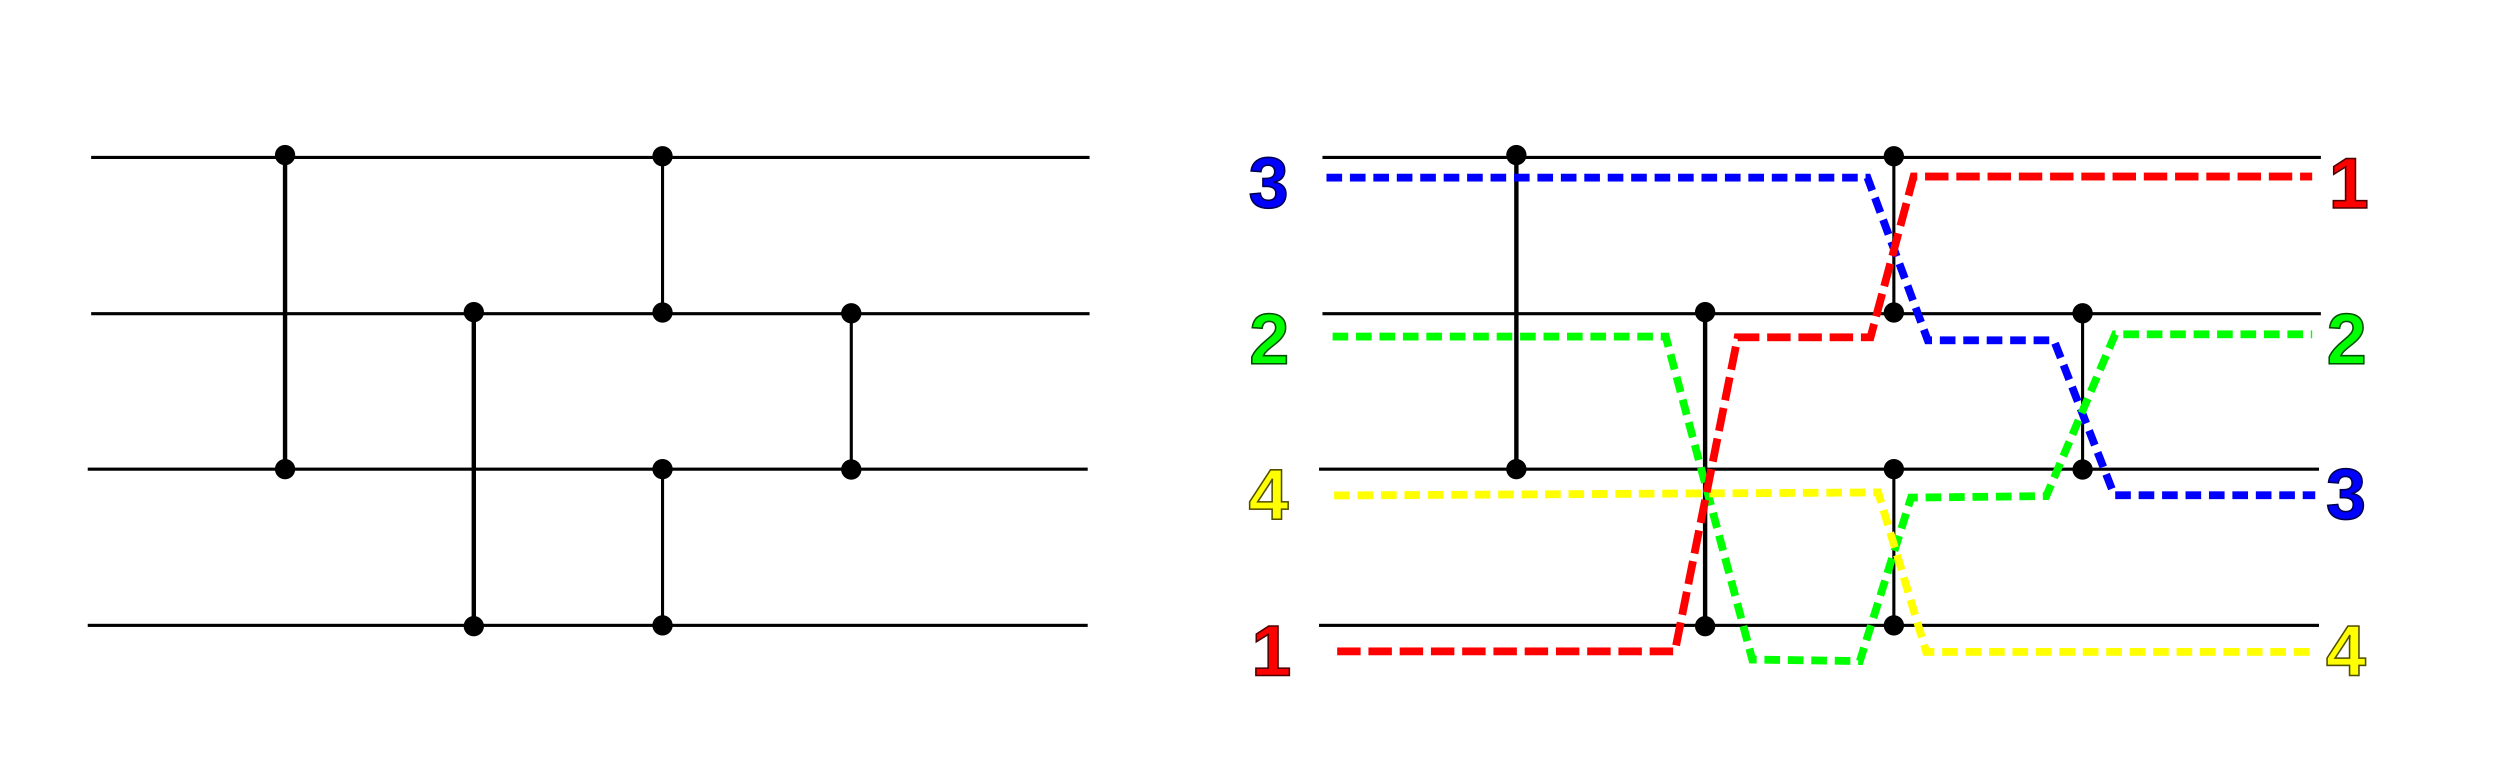
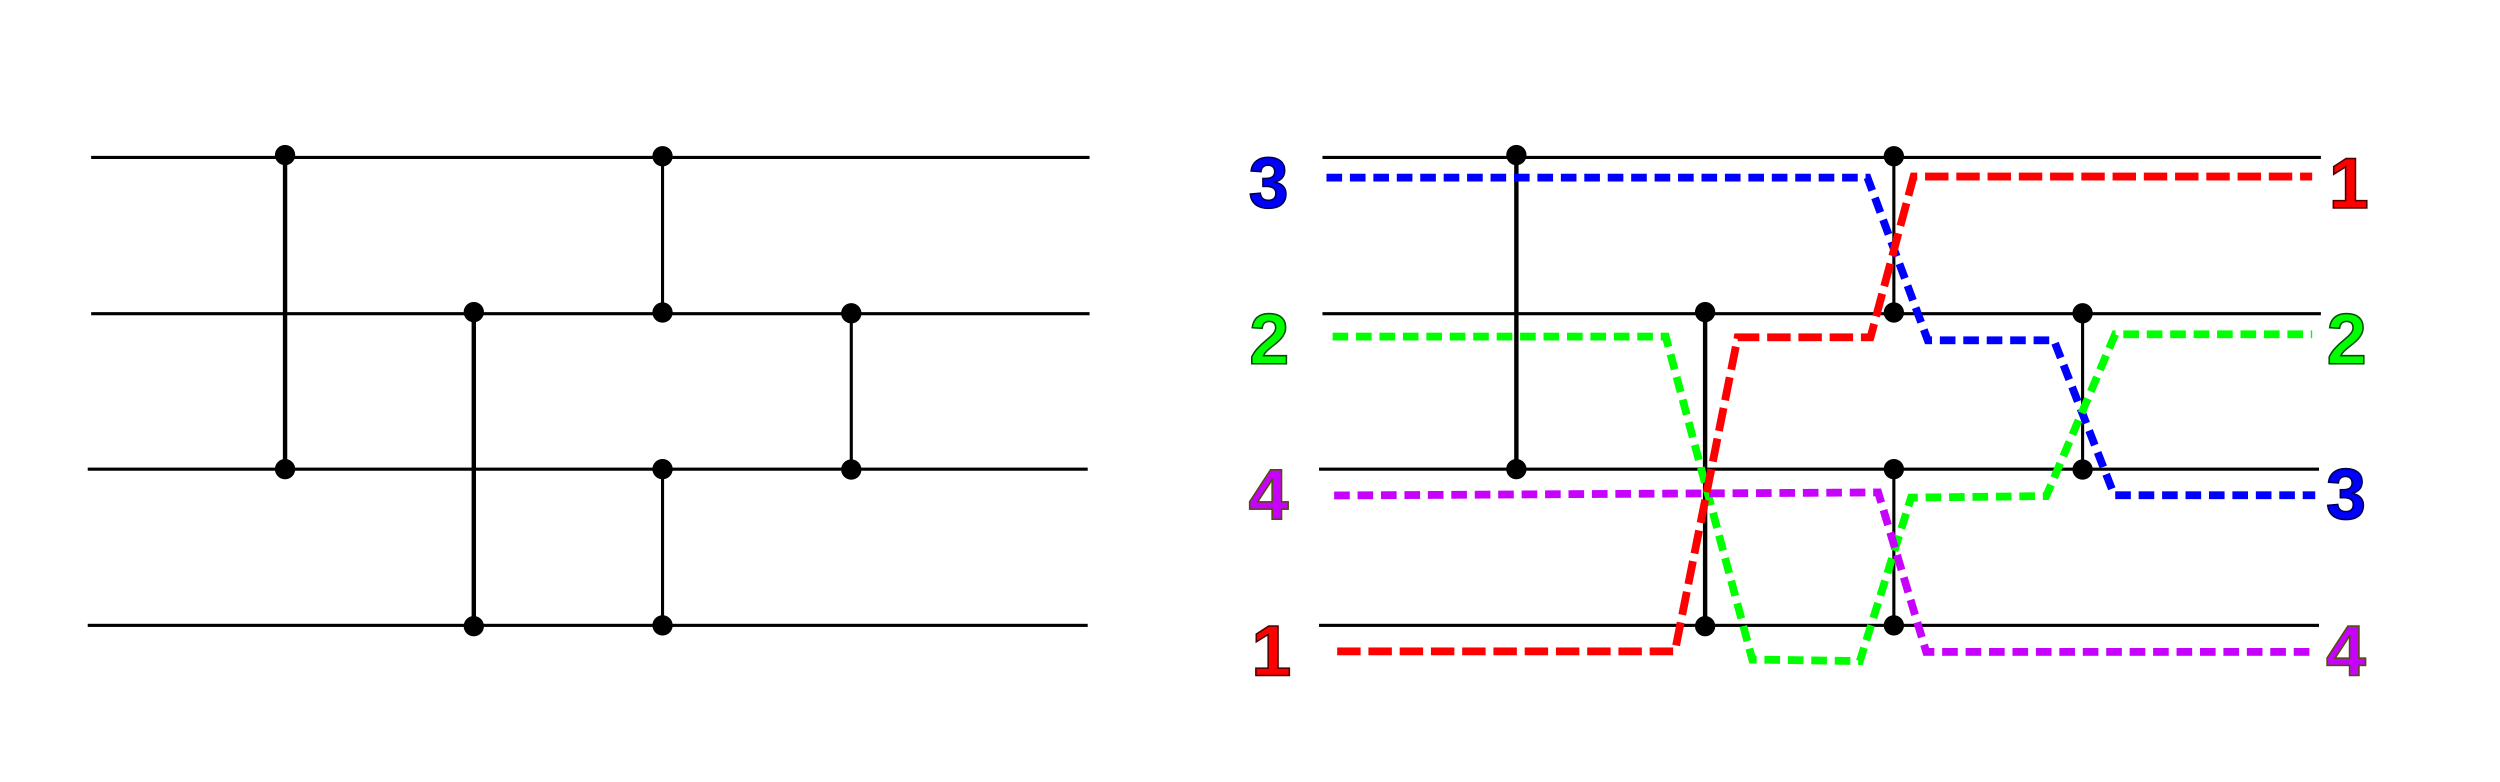
<svg xmlns="http://www.w3.org/2000/svg" width="1600" height="500" id="svg2" version="1.0">
  <defs id="defs4" />
  <g id="layer1">
    <g id="g2181" transform="translate(-1.678945,-0.2499975)">
      <path id="path2160" d="M 60.014,101 C 699,101 699,101 699,101" style="fill:none;fill-rule:evenodd;stroke:#000000;stroke-width:2;stroke-linecap:butt;stroke-linejoin:miter;stroke-miterlimit:4;stroke-dasharray:none;stroke-opacity:1" />
      <path id="path2170" d="M 60.014,201 C 699,201 699,201 699,201" style="fill:none;fill-rule:evenodd;stroke:#000000;stroke-width:2;stroke-linecap:butt;stroke-linejoin:miter;stroke-miterlimit:4;stroke-dasharray:none;stroke-opacity:1" />
      <path id="path2172" d="M 57.823,300.5 C 697.808,300.5 697.808,300.5 697.808,300.5" style="fill:none;fill-rule:evenodd;stroke:#000000;stroke-width:2;stroke-linecap:butt;stroke-linejoin:miter;stroke-miterlimit:4;stroke-dasharray:none;stroke-opacity:1" />
      <path id="path2174" d="M 57.823,400.5 C 697.808,400.5 697.808,400.5 697.808,400.5" style="fill:none;fill-rule:evenodd;stroke:#000000;stroke-width:2;stroke-linecap:butt;stroke-linejoin:miter;stroke-miterlimit:4;stroke-dasharray:none;stroke-opacity:1" />
      <g transform="translate(219.2059,0)" id="g4223">
        <path style="fill:none;fill-rule:evenodd;stroke:#000000;stroke-width:1.986;stroke-linecap:butt;stroke-linejoin:miter;stroke-miterlimit:4;stroke-dasharray:none;stroke-opacity:1" d="M 206.5,300.493 C 206.5,399.089 206.5,399.089 206.5,399.089" id="path4197" />
        <path style="fill:#000000;fill-opacity:1;stroke:#000000;stroke-width:3.333;stroke-miterlimit:4;stroke-dasharray:none;stroke-opacity:1" id="path4199" d="M 225 112.5 A 12.5 12.5 0 1 1  200,112.5 A 12.5 12.5 0 1 1  225 112.5 z" transform="matrix(0.4588236,0,0,0.4588236,109,248.8823)" />
        <path style="fill:#000000;fill-opacity:1;stroke:#000000;stroke-width:3.333;stroke-miterlimit:4;stroke-dasharray:none;stroke-opacity:1" id="path4201" d="M 225 112.5 A 12.5 12.5 0 1 1  200,112.5 A 12.5 12.5 0 1 1  225 112.5 z" transform="matrix(0.4588236,0,0,0.4588236,109,348.8823)" />
      </g>
      <g transform="translate(-235.8825,0)" id="g4228">
        <path style="fill:none;fill-rule:evenodd;stroke:#000000;stroke-width:2.821;stroke-linecap:butt;stroke-linejoin:miter;stroke-miterlimit:4;stroke-dasharray:none;stroke-opacity:1" d="M 420,100.99 C 420,300 420,300 420,300" id="path4161" />
        <path style="fill:#000000;fill-opacity:1;stroke:#000000;stroke-width:3.333;stroke-miterlimit:4;stroke-dasharray:none;stroke-opacity:1" id="path4163" d="M 225 112.5 A 12.5 12.5 0 1 1  200,112.5 A 12.5 12.5 0 1 1  225 112.5 z" transform="matrix(0.4588236,0,0,0.4588236,322.5,47.88235)" />
        <path style="fill:#000000;fill-opacity:1;stroke:#000000;stroke-width:3.333;stroke-miterlimit:4;stroke-dasharray:none;stroke-opacity:1" id="path4170" d="M 225 112.5 A 12.5 12.5 0 1 1  200,112.5 A 12.5 12.5 0 1 1  225 112.5 z" transform="matrix(0.4588236,0,0,0.4588236,322.5,248.8823)" />
      </g>
      <g transform="translate(-51.5883,7.5)" id="g4186">
        <path style="fill:none;fill-rule:evenodd;stroke:#000000;stroke-width:2.821;stroke-linecap:butt;stroke-linejoin:miter;stroke-miterlimit:4;stroke-dasharray:none;stroke-opacity:1" d="M 356.5,193.99 C 356.5,393 356.5,393 356.5,393" id="path4180" />
        <path style="fill:#000000;fill-opacity:1;stroke:#000000;stroke-width:3.333;stroke-miterlimit:4;stroke-dasharray:none;stroke-opacity:1" id="path4182" d="M 225 112.5 A 12.5 12.5 0 1 1  200,112.5 A 12.5 12.5 0 1 1  225 112.5 z" transform="matrix(0.4588236,0,0,0.4588236,259,140.8824)" />
        <path style="fill:#000000;fill-opacity:1;stroke:#000000;stroke-width:3.333;stroke-miterlimit:4;stroke-dasharray:none;stroke-opacity:1" id="path4184" d="M 225 112.5 A 12.5 12.5 0 1 1  200,112.5 A 12.5 12.5 0 1 1  225 112.5 z" transform="matrix(0.4588236,0,0,0.4588236,259,341.8823)" />
      </g>
      <g transform="translate(219.2059,0.7500025)" id="g4218">
        <path style="fill:none;fill-rule:evenodd;stroke:#000000;stroke-width:1.986;stroke-linecap:butt;stroke-linejoin:miter;stroke-miterlimit:4;stroke-dasharray:none;stroke-opacity:1" d="M 206.5,100.67 C 206.5,199.267 206.5,199.267 206.5,199.267" id="path4191" />
        <path style="fill:#000000;fill-opacity:1;stroke:#000000;stroke-width:3.333;stroke-miterlimit:4;stroke-dasharray:none;stroke-opacity:1" id="path4193" d="M 225 112.5 A 12.5 12.5 0 1 1  200,112.5 A 12.5 12.5 0 1 1  225 112.5 z" transform="matrix(0.4588236,0,0,0.4588236,109,47.88235)" />
        <path style="fill:#000000;fill-opacity:1;stroke:#000000;stroke-width:3.333;stroke-miterlimit:4;stroke-dasharray:none;stroke-opacity:1" id="path4195" d="M 225 112.5 A 12.5 12.5 0 1 1  200,112.5 A 12.5 12.5 0 1 1  225 112.5 z" transform="matrix(0.4588236,0,0,0.4588236,109,147.8823)" />
      </g>
      <g transform="translate(-6.999998,-5.75)" id="g4209">
        <path style="fill:none;fill-rule:evenodd;stroke:#000000;stroke-width:1.986;stroke-linecap:butt;stroke-linejoin:miter;stroke-miterlimit:4;stroke-dasharray:none;stroke-opacity:1" d="M 553.5,207.67 C 553.5,306.267 553.5,306.267 553.5,306.267" id="path4203" />
        <path style="fill:#000000;fill-opacity:1;stroke:#000000;stroke-width:3.333;stroke-miterlimit:4;stroke-dasharray:none;stroke-opacity:1" id="path4205" d="M 225 112.5 A 12.5 12.5 0 1 1  200,112.5 A 12.5 12.5 0 1 1  225 112.5 z" transform="matrix(0.4588236,0,0,0.4588236,456,154.8824)" />
        <path style="fill:#000000;fill-opacity:1;stroke:#000000;stroke-width:3.333;stroke-miterlimit:4;stroke-dasharray:none;stroke-opacity:1" id="path4207" d="M 225 112.5 A 12.5 12.5 0 1 1  200,112.5 A 12.5 12.5 0 1 1  225 112.5 z" transform="matrix(0.4588236,0,0,0.4588236,456,254.8823)" />
      </g>
    </g>
    <path style="fill:none;fill-rule:evenodd;stroke:#000000;stroke-width:2;stroke-linecap:butt;stroke-linejoin:miter;stroke-miterlimit:4;stroke-dasharray:none;stroke-opacity:1" d="M 846.375,100.75 C 1485.361,100.75 1485.361,100.75 1485.361,100.75" id="path2209" />
    <path style="fill:none;fill-rule:evenodd;stroke:#000000;stroke-width:2;stroke-linecap:butt;stroke-linejoin:miter;stroke-miterlimit:4;stroke-dasharray:none;stroke-opacity:1" d="M 846.375,200.75 C 1485.361,200.75 1485.361,200.75 1485.361,200.75" id="path2211" />
    <path style="fill:none;fill-rule:evenodd;stroke:#000000;stroke-width:2;stroke-linecap:butt;stroke-linejoin:miter;stroke-miterlimit:4;stroke-dasharray:none;stroke-opacity:1" d="M 844.184,300.25 C 1484.168,300.25 1484.168,300.25 1484.168,300.25" id="path2213" />
    <path style="fill:none;fill-rule:evenodd;stroke:#000000;stroke-width:2;stroke-linecap:butt;stroke-linejoin:miter;stroke-miterlimit:4;stroke-dasharray:none;stroke-opacity:1" d="M 844.184,400.25 C 1484.168,400.25 1484.168,400.25 1484.168,400.25" id="path2215" />
    <g id="g2217" transform="translate(1005.567,-0.2499975)">
      <path id="path2219" d="M 206.5,300.493 C 206.5,399.089 206.5,399.089 206.5,399.089" style="fill:none;fill-rule:evenodd;stroke:#000000;stroke-width:1.986;stroke-linecap:butt;stroke-linejoin:miter;stroke-miterlimit:4;stroke-dasharray:none;stroke-opacity:1" />
      <path transform="matrix(0.4588236,0,0,0.4588236,109,248.8823)" d="M 225 112.5 A 12.5 12.5 0 1 1  200,112.5 A 12.5 12.5 0 1 1  225 112.5 z" id="path2221" style="fill:#000000;fill-opacity:1;stroke:#000000;stroke-width:3.333;stroke-miterlimit:4;stroke-dasharray:none;stroke-opacity:1" />
      <path transform="matrix(0.4588236,0,0,0.4588236,109,348.8823)" d="M 225 112.5 A 12.5 12.5 0 1 1  200,112.5 A 12.5 12.5 0 1 1  225 112.5 z" id="path2223" style="fill:#000000;fill-opacity:1;stroke:#000000;stroke-width:3.333;stroke-miterlimit:4;stroke-dasharray:none;stroke-opacity:1" />
    </g>
    <g id="g2225" transform="translate(550.4785,-0.2499975)">
      <path id="path2227" d="M 420,100.99 C 420,300 420,300 420,300" style="fill:none;fill-rule:evenodd;stroke:#000000;stroke-width:2.821;stroke-linecap:butt;stroke-linejoin:miter;stroke-miterlimit:4;stroke-dasharray:none;stroke-opacity:1" />
      <path transform="matrix(0.4588236,0,0,0.4588236,322.5,47.88235)" d="M 225 112.5 A 12.5 12.5 0 1 1  200,112.5 A 12.5 12.5 0 1 1  225 112.5 z" id="path2229" style="fill:#000000;fill-opacity:1;stroke:#000000;stroke-width:3.333;stroke-miterlimit:4;stroke-dasharray:none;stroke-opacity:1" />
      <path transform="matrix(0.4588236,0,0,0.4588236,322.5,248.8823)" d="M 225 112.5 A 12.5 12.5 0 1 1  200,112.5 A 12.5 12.5 0 1 1  225 112.5 z" id="path2231" style="fill:#000000;fill-opacity:1;stroke:#000000;stroke-width:3.333;stroke-miterlimit:4;stroke-dasharray:none;stroke-opacity:1" />
    </g>
    <g id="g2233" transform="translate(734.7726,7.250002)">
      <path id="path2235" d="M 356.5,193.99 C 356.5,393 356.5,393 356.5,393" style="fill:none;fill-rule:evenodd;stroke:#000000;stroke-width:2.821;stroke-linecap:butt;stroke-linejoin:miter;stroke-miterlimit:4;stroke-dasharray:none;stroke-opacity:1" />
      <path transform="matrix(0.4588236,0,0,0.4588236,259,140.8824)" d="M 225 112.5 A 12.5 12.5 0 1 1  200,112.5 A 12.5 12.5 0 1 1  225 112.5 z" id="path2237" style="fill:#000000;fill-opacity:1;stroke:#000000;stroke-width:3.333;stroke-miterlimit:4;stroke-dasharray:none;stroke-opacity:1" />
      <path transform="matrix(0.4588236,0,0,0.4588236,259,341.8823)" d="M 225 112.5 A 12.5 12.5 0 1 1  200,112.5 A 12.5 12.5 0 1 1  225 112.5 z" id="path2239" style="fill:#000000;fill-opacity:1;stroke:#000000;stroke-width:3.333;stroke-miterlimit:4;stroke-dasharray:none;stroke-opacity:1" />
    </g>
    <g id="g2241" transform="translate(1005.567,0.500005)">
      <path id="path2243" d="M 206.5,100.67 C 206.5,199.267 206.5,199.267 206.5,199.267" style="fill:none;fill-rule:evenodd;stroke:#000000;stroke-width:1.986;stroke-linecap:butt;stroke-linejoin:miter;stroke-miterlimit:4;stroke-dasharray:none;stroke-opacity:1" />
      <path transform="matrix(0.4588236,0,0,0.4588236,109,47.88235)" d="M 225 112.5 A 12.5 12.5 0 1 1  200,112.5 A 12.5 12.5 0 1 1  225 112.5 z" id="path2245" style="fill:#000000;fill-opacity:1;stroke:#000000;stroke-width:3.333;stroke-miterlimit:4;stroke-dasharray:none;stroke-opacity:1" />
      <path transform="matrix(0.4588236,0,0,0.4588236,109,147.8823)" d="M 225 112.5 A 12.5 12.5 0 1 1  200,112.5 A 12.5 12.5 0 1 1  225 112.5 z" id="path2247" style="fill:#000000;fill-opacity:1;stroke:#000000;stroke-width:3.333;stroke-miterlimit:4;stroke-dasharray:none;stroke-opacity:1" />
    </g>
    <g id="g2249" transform="translate(779.3609,-5.999998)">
      <path id="path2251" d="M 553.5,207.67 C 553.5,306.267 553.5,306.267 553.5,306.267" style="fill:none;fill-rule:evenodd;stroke:#000000;stroke-width:1.986;stroke-linecap:butt;stroke-linejoin:miter;stroke-miterlimit:4;stroke-dasharray:none;stroke-opacity:1" />
      <path transform="matrix(0.4588236,0,0,0.4588236,456,154.8824)" d="M 225 112.5 A 12.5 12.5 0 1 1  200,112.5 A 12.5 12.5 0 1 1  225 112.5 z" id="path2253" style="fill:#000000;fill-opacity:1;stroke:#000000;stroke-width:3.333;stroke-miterlimit:4;stroke-dasharray:none;stroke-opacity:1" />
      <path transform="matrix(0.4588236,0,0,0.4588236,456,254.8823)" d="M 225 112.5 A 12.5 12.5 0 1 1  200,112.5 A 12.5 12.5 0 1 1  225 112.5 z" id="path2255" style="fill:#000000;fill-opacity:1;stroke:#000000;stroke-width:3.333;stroke-miterlimit:4;stroke-dasharray:none;stroke-opacity:1" />
    </g>
    <text xml:space="preserve" style="font-size:46px;font-style:normal;font-variant:normal;font-weight:bold;font-stretch:normal;text-align:start;line-height:125%;writing-mode:lr-tb;text-anchor:start;fill:#0000ff;fill-opacity:1;stroke:#000050;stroke-width:1px;stroke-linecap:butt;stroke-linejoin:miter;stroke-opacity:1;font-family:Arial" x="799.092" y="132.812" id="text2359">
      <tspan id="tspan2361" x="799.092" y="132.812">3</tspan>
    </text>
-     <text xml:space="preserve" style="font-size:46px;font-style:normal;font-variant:normal;font-weight:bold;font-stretch:normal;text-align:start;line-height:125%;writing-mode:lr-tb;text-anchor:start;fill:#ffff00;fill-opacity:1;stroke:#504f00;stroke-width:1px;stroke-linecap:butt;stroke-linejoin:miter;stroke-opacity:1;font-family:Arial" x="799.069" y="332.312" id="text2387">
+     <text xml:space="preserve" style="font-size:46px;font-style:normal;font-variant:normal;font-weight:bold;font-stretch:normal;text-align:start;line-height:125%;writing-mode:lr-tb;text-anchor:start;fill:#c602fc;fill-opacity:1;stroke:#504f00;stroke-width:1px;stroke-linecap:butt;stroke-linejoin:miter;stroke-opacity:1;font-family:Arial" x="799.069" y="332.312" id="text2387">
      <tspan id="tspan2389" x="799.069" y="332.312">4</tspan>
    </text>
    <text xml:space="preserve" style="font-size:46px;font-style:normal;font-variant:normal;font-weight:bold;font-stretch:normal;text-align:start;line-height:125%;writing-mode:lr-tb;text-anchor:start;fill:#00ff00;fill-opacity:1;stroke:#005000;stroke-width:1px;stroke-linecap:butt;stroke-linejoin:miter;stroke-opacity:1;font-family:Arial" x="799.552" y="232.812" id="text2391">
      <tspan x="799.552" y="232.812" id="tspan2395">2</tspan>
    </text>
    <text xml:space="preserve" style="font-size:46px;font-style:normal;font-variant:normal;font-weight:bold;font-stretch:normal;text-align:start;line-height:125%;writing-mode:lr-tb;text-anchor:start;fill:#ff0000;fill-opacity:1;stroke:#500000;stroke-width:1px;stroke-linecap:butt;stroke-linejoin:miter;stroke-opacity:1;font-family:Arial" x="800.888" y="432.312" id="text2399">
      <tspan x="800.888" y="432.312" id="tspan2403">1</tspan>
    </text>
    <path style="fill:none;fill-rule:evenodd;stroke:#0000ff;stroke-width:5;stroke-linecap:butt;stroke-linejoin:miter;stroke-opacity:1;stroke-miterlimit:4;stroke-dasharray:10,5;stroke-dashoffset:0" d="M 848.95,113.669 L 1195.18,113.669 L 1233.781,217.795 L 1314.503,217.795 L 1353.169,316.954 L 1481.75,316.954" id="path3376" />
    <path style="fill:none;fill-rule:evenodd;stroke:#00ff00;stroke-width:5;stroke-linecap:butt;stroke-linejoin:miter;stroke-opacity:1;stroke-miterlimit:4;stroke-dasharray:10,5;stroke-dashoffset:0;fill-opacity:1" d="M 852.862,215.387 L 1066.078,215.387 L 1121.47,422.113 L 1190.29,423.091 L 1223.093,318.467 L 1309.613,317.489 L 1353.711,213.934 L 1479.794,213.934" id="path4347" />
-     <path style="fill:none;fill-rule:evenodd;stroke:#ffff00;stroke-width:5;stroke-linecap:butt;stroke-linejoin:miter;stroke-miterlimit:4;stroke-dasharray:10, 5;stroke-dashoffset:0;stroke-opacity:1" d="M 853.84,317.104 L 1202.027,315.148 L 1232.784,417.221 L 1480.772,417.221" id="path4349" />
+     <path style="fill:none;fill-rule:evenodd;stroke:#c602fc;stroke-width:5;stroke-linecap:butt;stroke-linejoin:miter;stroke-miterlimit:4;stroke-dasharray:10, 5;stroke-dashoffset:0;stroke-opacity:1" d="M 853.84,317.104 L 1202.027,315.148 L 1232.784,417.221 L 1480.772,417.221" id="path4349" />
    <path style="fill:none;fill-rule:evenodd;stroke:#ff0000;stroke-width:5;stroke-linecap:butt;stroke-linejoin:miter;stroke-opacity:1;stroke-miterlimit:4;stroke-dasharray:15,5;stroke-dashoffset:0" d="M 855.796,416.866 L 1071.946,416.866 L 1112.113,215.858 L 1197.137,215.858 L 1224.702,112.983 L 1479.794,112.983" id="path4351" />
    <text xml:space="preserve" style="font-size:46px;font-style:normal;font-variant:normal;font-weight:bold;font-stretch:normal;text-align:start;line-height:125%;writing-mode:lr-tb;text-anchor:start;fill:#0000ff;fill-opacity:1;stroke:#000050;stroke-width:1px;stroke-linecap:butt;stroke-linejoin:miter;stroke-opacity:1;font-family:Arial" x="1488.643" y="332.032" id="text5322">
      <tspan id="tspan5324" x="1488.643" y="332.032">3</tspan>
    </text>
    <text xml:space="preserve" style="font-size:46px;font-style:normal;font-variant:normal;font-weight:bold;font-stretch:normal;text-align:start;line-height:125%;writing-mode:lr-tb;text-anchor:start;fill:#00ff00;fill-opacity:1;stroke:#005000;stroke-width:1px;stroke-linecap:butt;stroke-linejoin:miter;stroke-opacity:1;font-family:Arial" x="1489.103" y="232.812" id="text5326">
      <tspan x="1489.103" y="232.812" id="tspan5328">2</tspan>
    </text>
-     <text xml:space="preserve" style="font-size:46px;font-style:normal;font-variant:normal;font-weight:bold;font-stretch:normal;text-align:start;line-height:125%;writing-mode:lr-tb;text-anchor:start;fill:#ffff00;fill-opacity:1;stroke:#504f00;stroke-width:1px;stroke-linecap:butt;stroke-linejoin:miter;stroke-opacity:1;font-family:Arial" x="1488.621" y="432.312" id="text5330">
+     <text xml:space="preserve" style="font-size:46px;font-style:normal;font-variant:normal;font-weight:bold;font-stretch:normal;text-align:start;line-height:125%;writing-mode:lr-tb;text-anchor:start;fill:#c602fc;fill-opacity:1;stroke:#504f00;stroke-width:1px;stroke-linecap:butt;stroke-linejoin:miter;stroke-opacity:1;font-family:Arial" x="1488.621" y="432.312" id="text5330">
      <tspan id="tspan5332" x="1488.621" y="432.312">4</tspan>
    </text>
    <text xml:space="preserve" style="font-size:46px;font-style:normal;font-variant:normal;font-weight:bold;font-stretch:normal;text-align:start;line-height:125%;writing-mode:lr-tb;text-anchor:start;fill:#ff0000;fill-opacity:1;stroke:#500000;stroke-width:1px;stroke-linecap:butt;stroke-linejoin:miter;stroke-opacity:1;font-family:Arial" x="1490.44" y="133.093" id="text5334">
      <tspan x="1490.44" y="133.093" id="tspan5336">1</tspan>
    </text>
  </g>
</svg>
